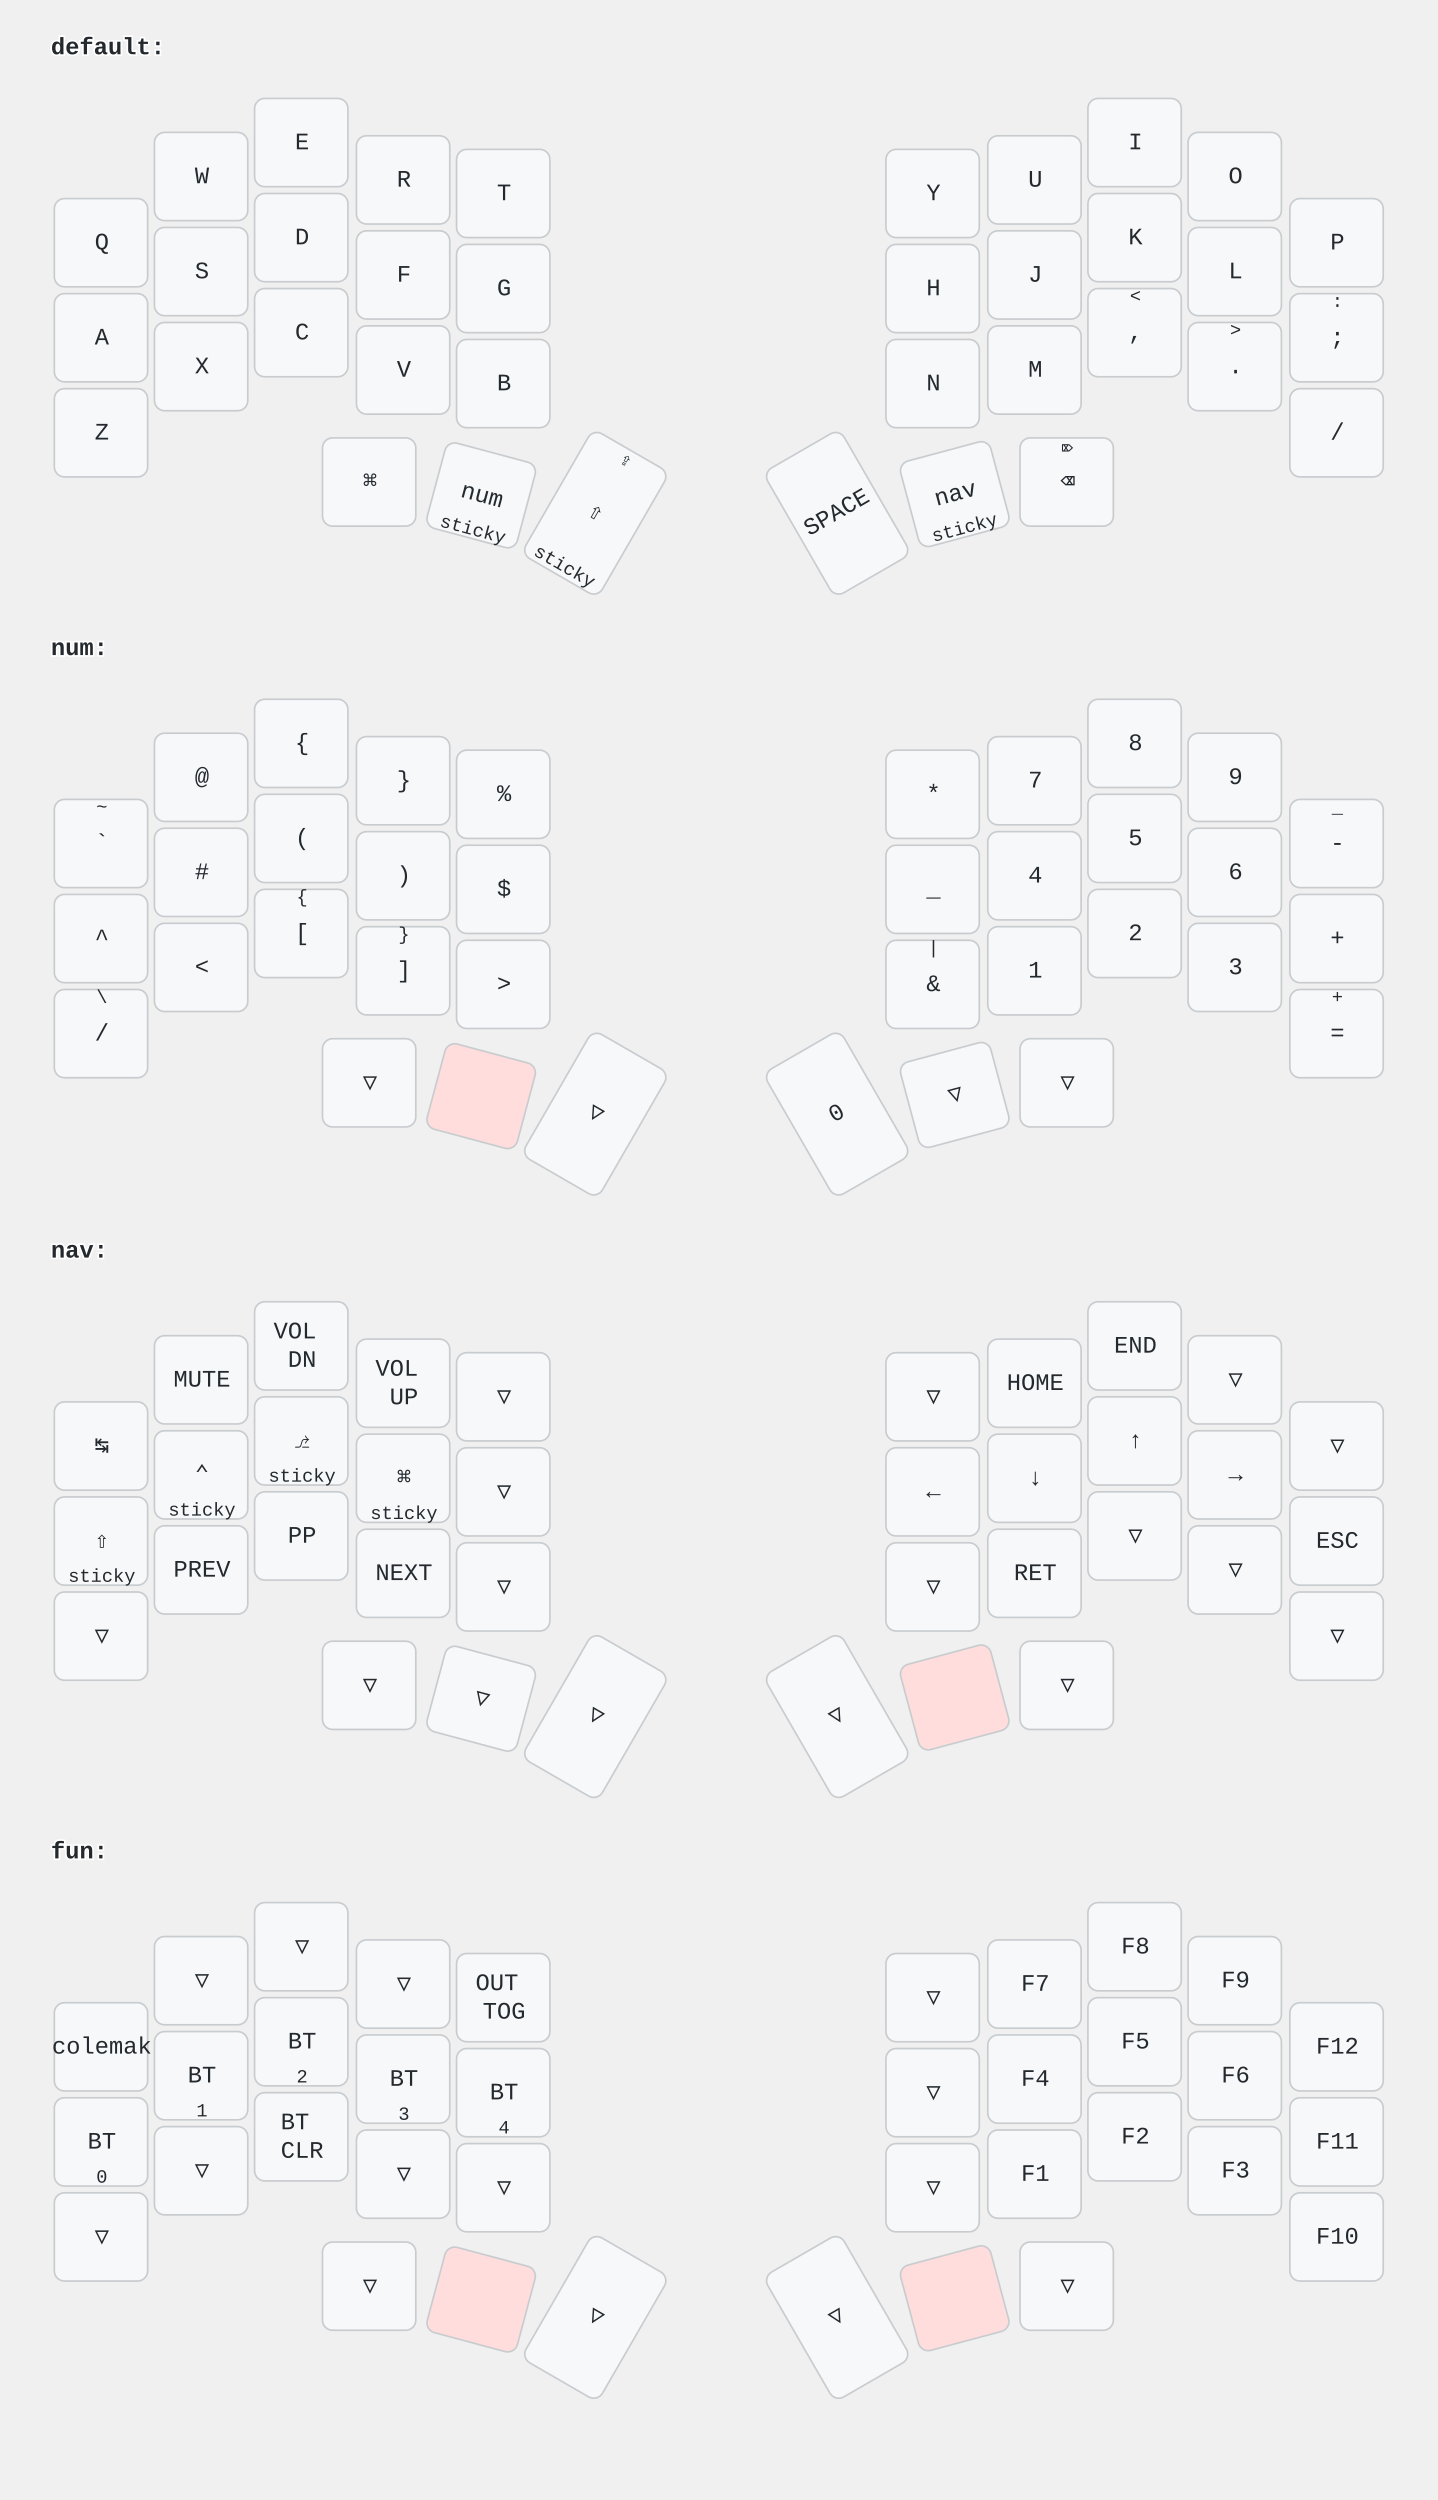
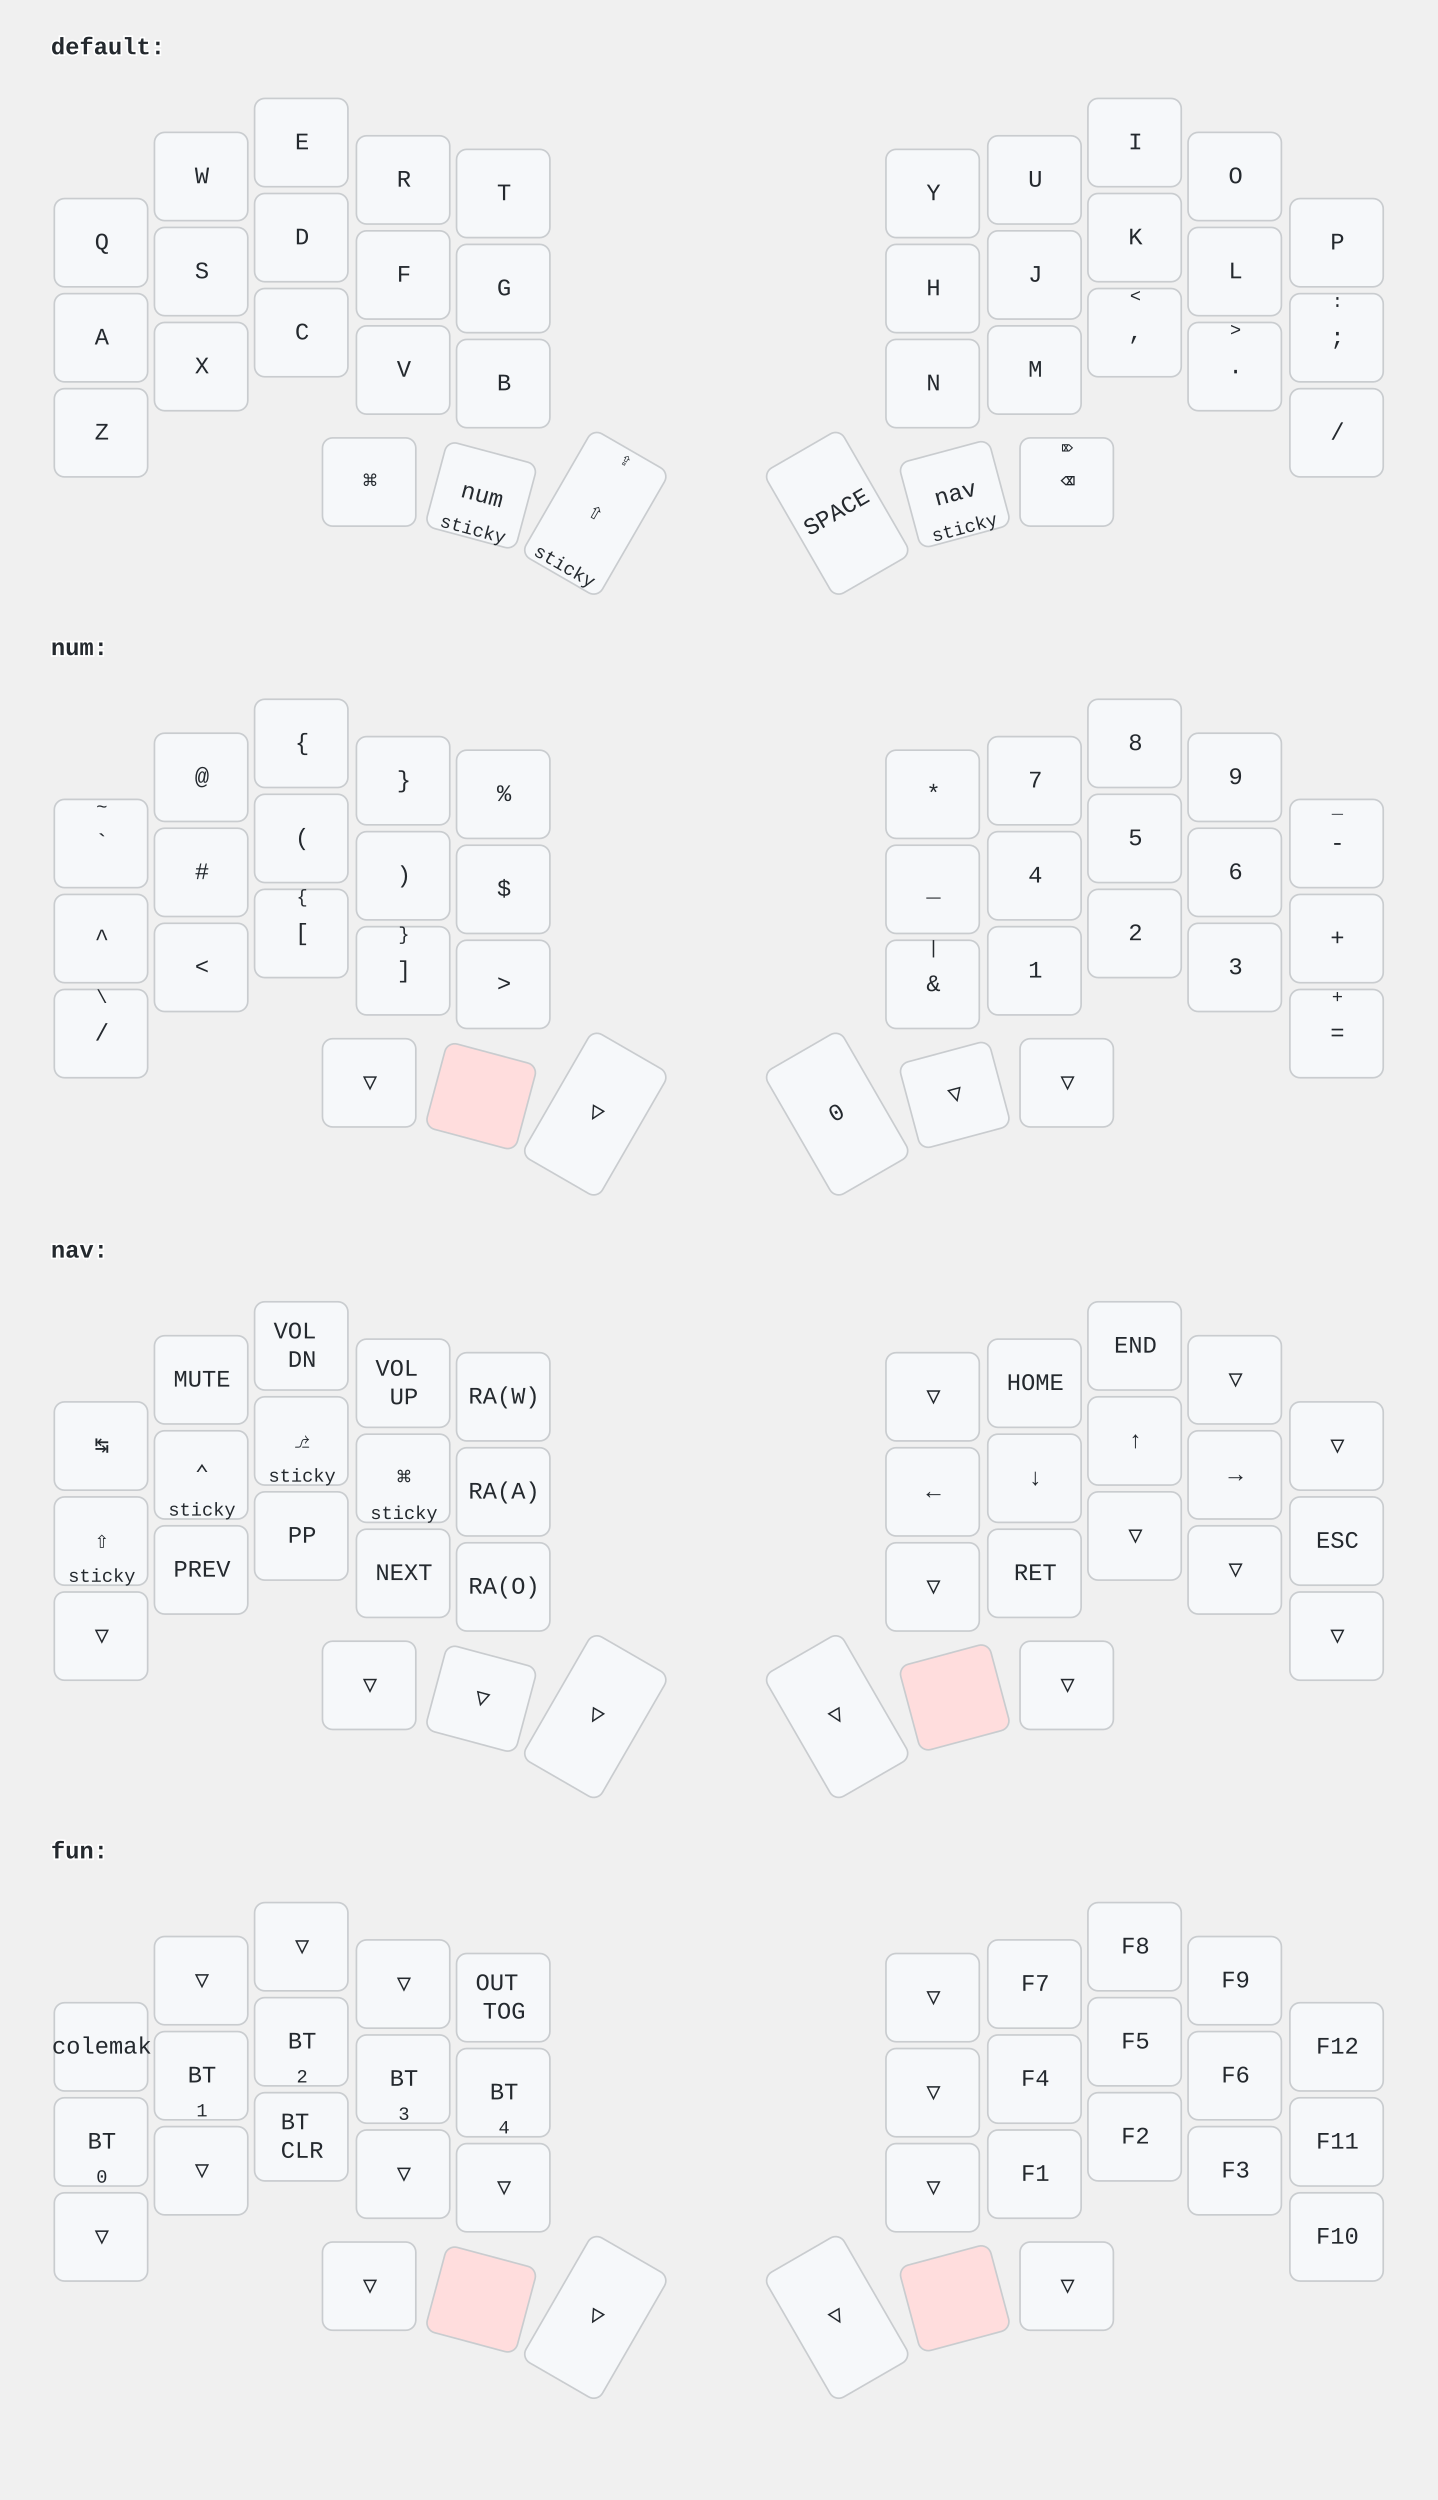
<svg xmlns="http://www.w3.org/2000/svg" width="847" height="1473" viewBox="0 0 847 1473" class="keymap">
  <style>/* font and background color specifications */
svg {
    font-family: SFMono-Regular,Consolas,Liberation Mono,Menlo,monospace;
    font-size: 14px;
    font-kerning: normal;
    text-rendering: optimizeLegibility;
    fill: #24292e;
}

/* default key styling */
rect {
    fill: #f6f8fa;
    stroke: #c9cccf;
    stroke-width: 1;
}

/* color accent for combo boxes */
rect.combo {
    fill: #cdf;
}

/* color accent for held keys */
rect.held, rect.combo.held {
    fill: #fdd;
}

/* color accent for ghost (optional) keys */
rect.ghost, rect.combo.ghost {
    fill: #ddd;
}

text {
    text-anchor: middle;
    dominant-baseline: middle;
}

/* styling for layer labels */
text.label {
    font-weight: bold;
    text-anchor: start;
    stroke: white;
    stroke-width: 2;
    paint-order: stroke;
}

/* styling for combo tap, and key hold/shifted label text */
text.combo, text.hold, text.shifted {
    font-size: 11px;
}

text.hold {
    text-anchor: middle;
    dominant-baseline: auto;
}

text.shifted {
    text-anchor: middle;
    dominant-baseline: hanging;
}

/* styling for hold/shifted label text in combo box */
text.combo.hold, text.combo.shifted {
    font-size: 8px;
}

/* styling for combo dendrons */
path {
    stroke-width: 1;
    stroke: gray;
    fill: none;
}
</style>
  <g transform="translate(30, 0)" class="layer-default">
    <text x="0" y="28" class="label">default:</text>
    <g transform="translate(0, 56)">
      <g transform="translate(30, 87)" class="key keypos-0">
        <rect rx="6" ry="6" x="-28" y="-26" width="55" height="52" class="key" />
        <text x="0" y="0" class="key tap">Q</text>
      </g>
      <g transform="translate(89, 48)" class="key keypos-1">
        <rect rx="6" ry="6" x="-28" y="-26" width="55" height="52" class="key" />
        <text x="0" y="0" class="key tap">W</text>
      </g>
      <g transform="translate(148, 28)" class="key keypos-2">
        <rect rx="6" ry="6" x="-28" y="-26" width="55" height="52" class="key" />
        <text x="0" y="0" class="key tap">E</text>
      </g>
      <g transform="translate(208, 50)" class="key keypos-3">
        <rect rx="6" ry="6" x="-28" y="-26" width="55" height="52" class="key" />
        <text x="0" y="0" class="key tap">R</text>
      </g>
      <g transform="translate(267, 58)" class="key keypos-4">
        <rect rx="6" ry="6" x="-28" y="-26" width="55" height="52" class="key" />
        <text x="0" y="0" class="key tap">T</text>
      </g>
      <g transform="translate(520, 58)" class="key keypos-5">
        <rect rx="6" ry="6" x="-28" y="-26" width="55" height="52" class="key" />
        <text x="0" y="0" class="key tap">Y</text>
      </g>
      <g transform="translate(580, 50)" class="key keypos-6">
        <rect rx="6" ry="6" x="-28" y="-26" width="55" height="52" class="key" />
        <text x="0" y="0" class="key tap">U</text>
      </g>
      <g transform="translate(639, 28)" class="key keypos-7">
        <rect rx="6" ry="6" x="-28" y="-26" width="55" height="52" class="key" />
        <text x="0" y="0" class="key tap">I</text>
      </g>
      <g transform="translate(698, 48)" class="key keypos-8">
        <rect rx="6" ry="6" x="-28" y="-26" width="55" height="52" class="key" />
        <text x="0" y="0" class="key tap">O</text>
      </g>
      <g transform="translate(758, 87)" class="key keypos-9">
        <rect rx="6" ry="6" x="-28" y="-26" width="55" height="52" class="key" />
        <text x="0" y="0" class="key tap">P</text>
      </g>
      <g transform="translate(30, 143)" class="key keypos-10">
        <rect rx="6" ry="6" x="-28" y="-26" width="55" height="52" class="key" />
        <text x="0" y="0" class="key tap">A</text>
      </g>
      <g transform="translate(89, 104)" class="key keypos-11">
        <rect rx="6" ry="6" x="-28" y="-26" width="55" height="52" class="key" />
        <text x="0" y="0" class="key tap">S</text>
      </g>
      <g transform="translate(148, 84)" class="key keypos-12">
        <rect rx="6" ry="6" x="-28" y="-26" width="55" height="52" class="key" />
        <text x="0" y="0" class="key tap">D</text>
      </g>
      <g transform="translate(208, 106)" class="key keypos-13">
        <rect rx="6" ry="6" x="-28" y="-26" width="55" height="52" class="key" />
        <text x="0" y="0" class="key tap">F</text>
      </g>
      <g transform="translate(267, 114)" class="key keypos-14">
        <rect rx="6" ry="6" x="-28" y="-26" width="55" height="52" class="key" />
        <text x="0" y="0" class="key tap">G</text>
      </g>
      <g transform="translate(520, 114)" class="key keypos-15">
        <rect rx="6" ry="6" x="-28" y="-26" width="55" height="52" class="key" />
        <text x="0" y="0" class="key tap">H</text>
      </g>
      <g transform="translate(580, 106)" class="key keypos-16">
        <rect rx="6" ry="6" x="-28" y="-26" width="55" height="52" class="key" />
        <text x="0" y="0" class="key tap">J</text>
      </g>
      <g transform="translate(639, 84)" class="key keypos-17">
        <rect rx="6" ry="6" x="-28" y="-26" width="55" height="52" class="key" />
        <text x="0" y="0" class="key tap">K</text>
      </g>
      <g transform="translate(698, 104)" class="key keypos-18">
        <rect rx="6" ry="6" x="-28" y="-26" width="55" height="52" class="key" />
        <text x="0" y="0" class="key tap">L</text>
      </g>
      <g transform="translate(758, 143)" class="key keypos-19">
        <rect rx="6" ry="6" x="-28" y="-26" width="55" height="52" class="key" />
        <text x="0" y="0" class="key tap">;</text>
        <text x="0" y="-24" class="key shifted">:</text>
      </g>
      <g transform="translate(30, 199)" class="key keypos-20">
        <rect rx="6" ry="6" x="-28" y="-26" width="55" height="52" class="key" />
        <text x="0" y="0" class="key tap">Z</text>
      </g>
      <g transform="translate(89, 160)" class="key keypos-21">
        <rect rx="6" ry="6" x="-28" y="-26" width="55" height="52" class="key" />
        <text x="0" y="0" class="key tap">X</text>
      </g>
      <g transform="translate(148, 140)" class="key keypos-22">
        <rect rx="6" ry="6" x="-28" y="-26" width="55" height="52" class="key" />
        <text x="0" y="0" class="key tap">C</text>
      </g>
      <g transform="translate(208, 162)" class="key keypos-23">
        <rect rx="6" ry="6" x="-28" y="-26" width="55" height="52" class="key" />
        <text x="0" y="0" class="key tap">V</text>
      </g>
      <g transform="translate(267, 170)" class="key keypos-24">
        <rect rx="6" ry="6" x="-28" y="-26" width="55" height="52" class="key" />
        <text x="0" y="0" class="key tap">B</text>
      </g>
      <g transform="translate(520, 170)" class="key keypos-25">
        <rect rx="6" ry="6" x="-28" y="-26" width="55" height="52" class="key" />
        <text x="0" y="0" class="key tap">N</text>
      </g>
      <g transform="translate(580, 162)" class="key keypos-26">
        <rect rx="6" ry="6" x="-28" y="-26" width="55" height="52" class="key" />
        <text x="0" y="0" class="key tap">M</text>
      </g>
      <g transform="translate(639, 140)" class="key keypos-27">
        <rect rx="6" ry="6" x="-28" y="-26" width="55" height="52" class="key" />
        <text x="0" y="0" class="key tap">,</text>
        <text x="0" y="-24" class="key shifted">&lt;</text>
      </g>
      <g transform="translate(698, 160)" class="key keypos-28">
        <rect rx="6" ry="6" x="-28" y="-26" width="55" height="52" class="key" />
        <text x="0" y="0" class="key tap">.</text>
        <text x="0" y="-24" class="key shifted">&gt;</text>
      </g>
      <g transform="translate(758, 199)" class="key keypos-29">
        <rect rx="6" ry="6" x="-28" y="-26" width="55" height="52" class="key" />
        <text x="0" y="0" class="key tap">/</text>
      </g>
      <g transform="translate(188, 228)" class="key keypos-30">
        <rect rx="6" ry="6" x="-28" y="-26" width="55" height="52" class="key" />
        <text x="0" y="0" class="key tap">⌘</text>
      </g>
      <g transform="translate(254, 236) rotate(15.0)" class="key keypos-31">
        <rect rx="6" ry="6" x="-28" y="-26" width="55" height="52" class="key" />
        <text x="0" y="0" class="key tap">num</text>
        <text x="0" y="24" class="key hold">sticky</text>
      </g>
      <g transform="translate(321, 246) rotate(30.0)" class="key keypos-32">
        <rect rx="6" ry="6" x="-26" y="-42" width="52" height="85" class="key" />
        <text x="0" y="0" class="key tap">⇧</text>
        <text x="0" y="40" class="key hold">sticky</text>
        <text x="0" y="-40" class="key shifted">⇪</text>
      </g>
      <g transform="translate(463, 246) rotate(-30.0)" class="key keypos-33">
        <rect rx="6" ry="6" x="-26" y="-42" width="52" height="85" class="key" />
        <text x="0" y="0" class="key tap">SPACE</text>
      </g>
      <g transform="translate(533, 235) rotate(-15.0)" class="key keypos-34">
        <rect rx="6" ry="6" x="-28" y="-26" width="55" height="52" class="key" />
        <text x="0" y="0" class="key tap">nav</text>
        <text x="0" y="24" class="key hold">sticky</text>
      </g>
      <g transform="translate(599, 228)" class="key keypos-35">
        <rect rx="6" ry="6" x="-28" y="-26" width="55" height="52" class="key" />
        <text x="0" y="0" class="key tap">⌫</text>
        <text x="0" y="-24" class="key shifted">⌦</text>
      </g>
    </g>
  </g>
  <g transform="translate(30, 354)" class="layer-num">
    <text x="0" y="28" class="label">num:</text>
    <g transform="translate(0, 56)">
      <g transform="translate(30, 87)" class="key keypos-0">
        <rect rx="6" ry="6" x="-28" y="-26" width="55" height="52" class="key" />
        <text x="0" y="0" class="key tap">`</text>
        <text x="0" y="-24" class="key shifted">~</text>
      </g>
      <g transform="translate(89, 48)" class="key keypos-1">
        <rect rx="6" ry="6" x="-28" y="-26" width="55" height="52" class="key" />
        <text x="0" y="0" class="key tap">@</text>
      </g>
      <g transform="translate(148, 28)" class="key keypos-2">
        <rect rx="6" ry="6" x="-28" y="-26" width="55" height="52" class="key" />
        <text x="0" y="0" class="key tap">{</text>
      </g>
      <g transform="translate(208, 50)" class="key keypos-3">
        <rect rx="6" ry="6" x="-28" y="-26" width="55" height="52" class="key" />
        <text x="0" y="0" class="key tap">}</text>
      </g>
      <g transform="translate(267, 58)" class="key keypos-4">
        <rect rx="6" ry="6" x="-28" y="-26" width="55" height="52" class="key" />
        <text x="0" y="0" class="key tap">%</text>
      </g>
      <g transform="translate(520, 58)" class="key keypos-5">
        <rect rx="6" ry="6" x="-28" y="-26" width="55" height="52" class="key" />
        <text x="0" y="0" class="key tap">*</text>
      </g>
      <g transform="translate(580, 50)" class="key keypos-6">
        <rect rx="6" ry="6" x="-28" y="-26" width="55" height="52" class="key" />
        <text x="0" y="0" class="key tap">7</text>
      </g>
      <g transform="translate(639, 28)" class="key keypos-7">
        <rect rx="6" ry="6" x="-28" y="-26" width="55" height="52" class="key" />
        <text x="0" y="0" class="key tap">8</text>
      </g>
      <g transform="translate(698, 48)" class="key keypos-8">
        <rect rx="6" ry="6" x="-28" y="-26" width="55" height="52" class="key" />
        <text x="0" y="0" class="key tap">9</text>
      </g>
      <g transform="translate(758, 87)" class="key keypos-9">
        <rect rx="6" ry="6" x="-28" y="-26" width="55" height="52" class="key" />
        <text x="0" y="0" class="key tap">-</text>
        <text x="0" y="-24" class="key shifted">_</text>
      </g>
      <g transform="translate(30, 143)" class="key keypos-10">
        <rect rx="6" ry="6" x="-28" y="-26" width="55" height="52" class="key" />
        <text x="0" y="0" class="key tap">^</text>
      </g>
      <g transform="translate(89, 104)" class="key keypos-11">
        <rect rx="6" ry="6" x="-28" y="-26" width="55" height="52" class="key" />
        <text x="0" y="0" class="key tap">#</text>
      </g>
      <g transform="translate(148, 84)" class="key keypos-12">
        <rect rx="6" ry="6" x="-28" y="-26" width="55" height="52" class="key" />
        <text x="0" y="0" class="key tap">(</text>
      </g>
      <g transform="translate(208, 106)" class="key keypos-13">
        <rect rx="6" ry="6" x="-28" y="-26" width="55" height="52" class="key" />
        <text x="0" y="0" class="key tap">)</text>
      </g>
      <g transform="translate(267, 114)" class="key keypos-14">
        <rect rx="6" ry="6" x="-28" y="-26" width="55" height="52" class="key" />
        <text x="0" y="0" class="key tap">$</text>
      </g>
      <g transform="translate(520, 114)" class="key keypos-15">
        <rect rx="6" ry="6" x="-28" y="-26" width="55" height="52" class="key" />
        <text x="0" y="0" class="key tap">_</text>
      </g>
      <g transform="translate(580, 106)" class="key keypos-16">
        <rect rx="6" ry="6" x="-28" y="-26" width="55" height="52" class="key" />
        <text x="0" y="0" class="key tap">4</text>
      </g>
      <g transform="translate(639, 84)" class="key keypos-17">
        <rect rx="6" ry="6" x="-28" y="-26" width="55" height="52" class="key" />
        <text x="0" y="0" class="key tap">5</text>
      </g>
      <g transform="translate(698, 104)" class="key keypos-18">
        <rect rx="6" ry="6" x="-28" y="-26" width="55" height="52" class="key" />
        <text x="0" y="0" class="key tap">6</text>
      </g>
      <g transform="translate(758, 143)" class="key keypos-19">
        <rect rx="6" ry="6" x="-28" y="-26" width="55" height="52" class="key" />
        <text x="0" y="0" class="key tap">+</text>
      </g>
      <g transform="translate(30, 199)" class="key keypos-20">
        <rect rx="6" ry="6" x="-28" y="-26" width="55" height="52" class="key" />
        <text x="0" y="0" class="key tap">/</text>
        <text x="0" y="-24" class="key shifted">\</text>
      </g>
      <g transform="translate(89, 160)" class="key keypos-21">
        <rect rx="6" ry="6" x="-28" y="-26" width="55" height="52" class="key" />
        <text x="0" y="0" class="key tap">&lt;</text>
      </g>
      <g transform="translate(148, 140)" class="key keypos-22">
        <rect rx="6" ry="6" x="-28" y="-26" width="55" height="52" class="key" />
        <text x="0" y="0" class="key tap">[</text>
        <text x="0" y="-24" class="key shifted">{</text>
      </g>
      <g transform="translate(208, 162)" class="key keypos-23">
        <rect rx="6" ry="6" x="-28" y="-26" width="55" height="52" class="key" />
        <text x="0" y="0" class="key tap">]</text>
        <text x="0" y="-24" class="key shifted">}</text>
      </g>
      <g transform="translate(267, 170)" class="key keypos-24">
        <rect rx="6" ry="6" x="-28" y="-26" width="55" height="52" class="key" />
        <text x="0" y="0" class="key tap">&gt;</text>
      </g>
      <g transform="translate(520, 170)" class="key keypos-25">
        <rect rx="6" ry="6" x="-28" y="-26" width="55" height="52" class="key" />
        <text x="0" y="0" class="key tap">&amp;</text>
        <text x="0" y="-24" class="key shifted">|</text>
      </g>
      <g transform="translate(580, 162)" class="key keypos-26">
        <rect rx="6" ry="6" x="-28" y="-26" width="55" height="52" class="key" />
        <text x="0" y="0" class="key tap">1</text>
      </g>
      <g transform="translate(639, 140)" class="key keypos-27">
        <rect rx="6" ry="6" x="-28" y="-26" width="55" height="52" class="key" />
        <text x="0" y="0" class="key tap">2</text>
      </g>
      <g transform="translate(698, 160)" class="key keypos-28">
        <rect rx="6" ry="6" x="-28" y="-26" width="55" height="52" class="key" />
        <text x="0" y="0" class="key tap">3</text>
      </g>
      <g transform="translate(758, 199)" class="key keypos-29">
        <rect rx="6" ry="6" x="-28" y="-26" width="55" height="52" class="key" />
        <text x="0" y="0" class="key tap">=</text>
        <text x="0" y="-24" class="key shifted">+</text>
      </g>
      <g transform="translate(188, 228)" class="key trans keypos-30">
        <rect rx="6" ry="6" x="-28" y="-26" width="55" height="52" class="key trans" />
        <text x="0" y="0" class="key trans tap">▽</text>
      </g>
      <g transform="translate(254, 236) rotate(15.0)" class="key held keypos-31">
        <rect rx="6" ry="6" x="-28" y="-26" width="55" height="52" class="key held" />
      </g>
      <g transform="translate(321, 246) rotate(30.0)" class="key trans keypos-32">
        <rect rx="6" ry="6" x="-26" y="-42" width="52" height="85" class="key trans" />
        <text x="0" y="0" class="key trans tap">▽</text>
      </g>
      <g transform="translate(463, 246) rotate(-30.0)" class="key keypos-33">
        <rect rx="6" ry="6" x="-26" y="-42" width="52" height="85" class="key" />
        <text x="0" y="0" class="key tap">0</text>
      </g>
      <g transform="translate(533, 235) rotate(-15.0)" class="key trans keypos-34">
        <rect rx="6" ry="6" x="-28" y="-26" width="55" height="52" class="key trans" />
        <text x="0" y="0" class="key trans tap">▽</text>
      </g>
      <g transform="translate(599, 228)" class="key trans keypos-35">
        <rect rx="6" ry="6" x="-28" y="-26" width="55" height="52" class="key trans" />
        <text x="0" y="0" class="key trans tap">▽</text>
      </g>
    </g>
  </g>
  <g transform="translate(30, 709)" class="layer-nav">
    <text x="0" y="28" class="label">nav:</text>
    <g transform="translate(0, 56)">
      <g transform="translate(30, 87)" class="key keypos-0">
        <rect rx="6" ry="6" x="-28" y="-26" width="55" height="52" class="key" />
        <text x="0" y="0" class="key tap">↹</text>
      </g>
      <g transform="translate(89, 48)" class="key keypos-1">
        <rect rx="6" ry="6" x="-28" y="-26" width="55" height="52" class="key" />
        <text x="0" y="0" class="key tap">MUTE</text>
      </g>
      <g transform="translate(148, 28)" class="key keypos-2">
        <rect rx="6" ry="6" x="-28" y="-26" width="55" height="52" class="key" />
        <text x="0" y="0" class="key tap">
          <tspan x="0" dy="-0.6em">VOL</tspan>
          <tspan x="0" dy="1.2em">DN</tspan>
        </text>
      </g>
      <g transform="translate(208, 50)" class="key keypos-3">
        <rect rx="6" ry="6" x="-28" y="-26" width="55" height="52" class="key" />
        <text x="0" y="0" class="key tap">
          <tspan x="0" dy="-0.6em">VOL</tspan>
          <tspan x="0" dy="1.2em">UP</tspan>
        </text>
      </g>
-       <g transform="translate(267, 58)" class="key trans keypos-4">
-         <rect rx="6" ry="6" x="-28" y="-26" width="55" height="52" class="key trans" />
-         <text x="0" y="0" class="key trans tap">▽</text>
+       <g transform="translate(267, 58)" class="key keypos-4">
+         <rect rx="6" ry="6" x="-28" y="-26" width="55" height="52" class="key" />
+         <text x="0" y="0" class="key tap">RA(W)</text>
      </g>
      <g transform="translate(520, 58)" class="key trans keypos-5">
        <rect rx="6" ry="6" x="-28" y="-26" width="55" height="52" class="key trans" />
        <text x="0" y="0" class="key trans tap">▽</text>
      </g>
      <g transform="translate(580, 50)" class="key keypos-6">
        <rect rx="6" ry="6" x="-28" y="-26" width="55" height="52" class="key" />
        <text x="0" y="0" class="key tap">HOME</text>
      </g>
      <g transform="translate(639, 28)" class="key keypos-7">
        <rect rx="6" ry="6" x="-28" y="-26" width="55" height="52" class="key" />
        <text x="0" y="0" class="key tap">END</text>
      </g>
      <g transform="translate(698, 48)" class="key trans keypos-8">
        <rect rx="6" ry="6" x="-28" y="-26" width="55" height="52" class="key trans" />
        <text x="0" y="0" class="key trans tap">▽</text>
      </g>
      <g transform="translate(758, 87)" class="key trans keypos-9">
        <rect rx="6" ry="6" x="-28" y="-26" width="55" height="52" class="key trans" />
        <text x="0" y="0" class="key trans tap">▽</text>
      </g>
      <g transform="translate(30, 143)" class="key keypos-10">
        <rect rx="6" ry="6" x="-28" y="-26" width="55" height="52" class="key" />
        <text x="0" y="0" class="key tap">⇧</text>
        <text x="0" y="24" class="key hold">sticky</text>
      </g>
      <g transform="translate(89, 104)" class="key keypos-11">
        <rect rx="6" ry="6" x="-28" y="-26" width="55" height="52" class="key" />
        <text x="0" y="0" class="key tap">⌃</text>
        <text x="0" y="24" class="key hold">sticky</text>
      </g>
      <g transform="translate(148, 84)" class="key keypos-12">
        <rect rx="6" ry="6" x="-28" y="-26" width="55" height="52" class="key" />
        <text x="0" y="0" class="key tap">⎇</text>
        <text x="0" y="24" class="key hold">sticky</text>
      </g>
      <g transform="translate(208, 106)" class="key keypos-13">
        <rect rx="6" ry="6" x="-28" y="-26" width="55" height="52" class="key" />
        <text x="0" y="0" class="key tap">⌘</text>
        <text x="0" y="24" class="key hold">sticky</text>
      </g>
-       <g transform="translate(267, 114)" class="key trans keypos-14">
-         <rect rx="6" ry="6" x="-28" y="-26" width="55" height="52" class="key trans" />
-         <text x="0" y="0" class="key trans tap">▽</text>
+       <g transform="translate(267, 114)" class="key keypos-14">
+         <rect rx="6" ry="6" x="-28" y="-26" width="55" height="52" class="key" />
+         <text x="0" y="0" class="key tap">RA(A)</text>
      </g>
      <g transform="translate(520, 114)" class="key keypos-15">
        <rect rx="6" ry="6" x="-28" y="-26" width="55" height="52" class="key" />
        <text x="0" y="0" class="key tap">←</text>
      </g>
      <g transform="translate(580, 106)" class="key keypos-16">
        <rect rx="6" ry="6" x="-28" y="-26" width="55" height="52" class="key" />
        <text x="0" y="0" class="key tap">↓</text>
      </g>
      <g transform="translate(639, 84)" class="key keypos-17">
        <rect rx="6" ry="6" x="-28" y="-26" width="55" height="52" class="key" />
        <text x="0" y="0" class="key tap">↑</text>
      </g>
      <g transform="translate(698, 104)" class="key keypos-18">
        <rect rx="6" ry="6" x="-28" y="-26" width="55" height="52" class="key" />
        <text x="0" y="0" class="key tap">→</text>
      </g>
      <g transform="translate(758, 143)" class="key keypos-19">
        <rect rx="6" ry="6" x="-28" y="-26" width="55" height="52" class="key" />
        <text x="0" y="0" class="key tap">ESC</text>
      </g>
      <g transform="translate(30, 199)" class="key trans keypos-20">
        <rect rx="6" ry="6" x="-28" y="-26" width="55" height="52" class="key trans" />
        <text x="0" y="0" class="key trans tap">▽</text>
      </g>
      <g transform="translate(89, 160)" class="key keypos-21">
        <rect rx="6" ry="6" x="-28" y="-26" width="55" height="52" class="key" />
        <text x="0" y="0" class="key tap">PREV</text>
      </g>
      <g transform="translate(148, 140)" class="key keypos-22">
        <rect rx="6" ry="6" x="-28" y="-26" width="55" height="52" class="key" />
        <text x="0" y="0" class="key tap">PP</text>
      </g>
      <g transform="translate(208, 162)" class="key keypos-23">
        <rect rx="6" ry="6" x="-28" y="-26" width="55" height="52" class="key" />
        <text x="0" y="0" class="key tap">NEXT</text>
      </g>
-       <g transform="translate(267, 170)" class="key trans keypos-24">
-         <rect rx="6" ry="6" x="-28" y="-26" width="55" height="52" class="key trans" />
-         <text x="0" y="0" class="key trans tap">▽</text>
+       <g transform="translate(267, 170)" class="key keypos-24">
+         <rect rx="6" ry="6" x="-28" y="-26" width="55" height="52" class="key" />
+         <text x="0" y="0" class="key tap">RA(O)</text>
      </g>
      <g transform="translate(520, 170)" class="key trans keypos-25">
        <rect rx="6" ry="6" x="-28" y="-26" width="55" height="52" class="key trans" />
        <text x="0" y="0" class="key trans tap">▽</text>
      </g>
      <g transform="translate(580, 162)" class="key keypos-26">
        <rect rx="6" ry="6" x="-28" y="-26" width="55" height="52" class="key" />
        <text x="0" y="0" class="key tap">RET</text>
      </g>
      <g transform="translate(639, 140)" class="key trans keypos-27">
        <rect rx="6" ry="6" x="-28" y="-26" width="55" height="52" class="key trans" />
        <text x="0" y="0" class="key trans tap">▽</text>
      </g>
      <g transform="translate(698, 160)" class="key trans keypos-28">
        <rect rx="6" ry="6" x="-28" y="-26" width="55" height="52" class="key trans" />
        <text x="0" y="0" class="key trans tap">▽</text>
      </g>
      <g transform="translate(758, 199)" class="key trans keypos-29">
        <rect rx="6" ry="6" x="-28" y="-26" width="55" height="52" class="key trans" />
        <text x="0" y="0" class="key trans tap">▽</text>
      </g>
      <g transform="translate(188, 228)" class="key trans keypos-30">
        <rect rx="6" ry="6" x="-28" y="-26" width="55" height="52" class="key trans" />
        <text x="0" y="0" class="key trans tap">▽</text>
      </g>
      <g transform="translate(254, 236) rotate(15.0)" class="key trans keypos-31">
        <rect rx="6" ry="6" x="-28" y="-26" width="55" height="52" class="key trans" />
        <text x="0" y="0" class="key trans tap">▽</text>
      </g>
      <g transform="translate(321, 246) rotate(30.0)" class="key trans keypos-32">
        <rect rx="6" ry="6" x="-26" y="-42" width="52" height="85" class="key trans" />
        <text x="0" y="0" class="key trans tap">▽</text>
      </g>
      <g transform="translate(463, 246) rotate(-30.0)" class="key trans keypos-33">
        <rect rx="6" ry="6" x="-26" y="-42" width="52" height="85" class="key trans" />
        <text x="0" y="0" class="key trans tap">▽</text>
      </g>
      <g transform="translate(533, 235) rotate(-15.0)" class="key held keypos-34">
        <rect rx="6" ry="6" x="-28" y="-26" width="55" height="52" class="key held" />
      </g>
      <g transform="translate(599, 228)" class="key trans keypos-35">
        <rect rx="6" ry="6" x="-28" y="-26" width="55" height="52" class="key trans" />
        <text x="0" y="0" class="key trans tap">▽</text>
      </g>
    </g>
  </g>
  <g transform="translate(30, 1063)" class="layer-fun">
    <text x="0" y="28" class="label">fun:</text>
    <g transform="translate(0, 56)">
      <g transform="translate(30, 87)" class="key keypos-0">
        <rect rx="6" ry="6" x="-28" y="-26" width="55" height="52" class="key" />
        <text x="0" y="0" class="key tap">colemak</text>
      </g>
      <g transform="translate(89, 48)" class="key trans keypos-1">
        <rect rx="6" ry="6" x="-28" y="-26" width="55" height="52" class="key trans" />
        <text x="0" y="0" class="key trans tap">▽</text>
      </g>
      <g transform="translate(148, 28)" class="key trans keypos-2">
        <rect rx="6" ry="6" x="-28" y="-26" width="55" height="52" class="key trans" />
        <text x="0" y="0" class="key trans tap">▽</text>
      </g>
      <g transform="translate(208, 50)" class="key trans keypos-3">
        <rect rx="6" ry="6" x="-28" y="-26" width="55" height="52" class="key trans" />
        <text x="0" y="0" class="key trans tap">▽</text>
      </g>
      <g transform="translate(267, 58)" class="key keypos-4">
        <rect rx="6" ry="6" x="-28" y="-26" width="55" height="52" class="key" />
        <text x="0" y="0" class="key tap">
          <tspan x="0" dy="-0.6em">OUT</tspan>
          <tspan x="0" dy="1.2em">TOG</tspan>
        </text>
      </g>
      <g transform="translate(520, 58)" class="key trans keypos-5">
        <rect rx="6" ry="6" x="-28" y="-26" width="55" height="52" class="key trans" />
        <text x="0" y="0" class="key trans tap">▽</text>
      </g>
      <g transform="translate(580, 50)" class="key keypos-6">
        <rect rx="6" ry="6" x="-28" y="-26" width="55" height="52" class="key" />
        <text x="0" y="0" class="key tap">F7</text>
      </g>
      <g transform="translate(639, 28)" class="key keypos-7">
        <rect rx="6" ry="6" x="-28" y="-26" width="55" height="52" class="key" />
        <text x="0" y="0" class="key tap">F8</text>
      </g>
      <g transform="translate(698, 48)" class="key keypos-8">
        <rect rx="6" ry="6" x="-28" y="-26" width="55" height="52" class="key" />
        <text x="0" y="0" class="key tap">F9</text>
      </g>
      <g transform="translate(758, 87)" class="key keypos-9">
        <rect rx="6" ry="6" x="-28" y="-26" width="55" height="52" class="key" />
        <text x="0" y="0" class="key tap">F12</text>
      </g>
      <g transform="translate(30, 143)" class="key keypos-10">
        <rect rx="6" ry="6" x="-28" y="-26" width="55" height="52" class="key" />
        <text x="0" y="0" class="key tap">BT</text>
        <text x="0" y="24" class="key hold">0</text>
      </g>
      <g transform="translate(89, 104)" class="key keypos-11">
        <rect rx="6" ry="6" x="-28" y="-26" width="55" height="52" class="key" />
        <text x="0" y="0" class="key tap">BT</text>
        <text x="0" y="24" class="key hold">1</text>
      </g>
      <g transform="translate(148, 84)" class="key keypos-12">
        <rect rx="6" ry="6" x="-28" y="-26" width="55" height="52" class="key" />
        <text x="0" y="0" class="key tap">BT</text>
        <text x="0" y="24" class="key hold">2</text>
      </g>
      <g transform="translate(208, 106)" class="key keypos-13">
        <rect rx="6" ry="6" x="-28" y="-26" width="55" height="52" class="key" />
        <text x="0" y="0" class="key tap">BT</text>
        <text x="0" y="24" class="key hold">3</text>
      </g>
      <g transform="translate(267, 114)" class="key keypos-14">
        <rect rx="6" ry="6" x="-28" y="-26" width="55" height="52" class="key" />
        <text x="0" y="0" class="key tap">BT</text>
        <text x="0" y="24" class="key hold">4</text>
      </g>
      <g transform="translate(520, 114)" class="key trans keypos-15">
        <rect rx="6" ry="6" x="-28" y="-26" width="55" height="52" class="key trans" />
        <text x="0" y="0" class="key trans tap">▽</text>
      </g>
      <g transform="translate(580, 106)" class="key keypos-16">
        <rect rx="6" ry="6" x="-28" y="-26" width="55" height="52" class="key" />
        <text x="0" y="0" class="key tap">F4</text>
      </g>
      <g transform="translate(639, 84)" class="key keypos-17">
        <rect rx="6" ry="6" x="-28" y="-26" width="55" height="52" class="key" />
        <text x="0" y="0" class="key tap">F5</text>
      </g>
      <g transform="translate(698, 104)" class="key keypos-18">
        <rect rx="6" ry="6" x="-28" y="-26" width="55" height="52" class="key" />
        <text x="0" y="0" class="key tap">F6</text>
      </g>
      <g transform="translate(758, 143)" class="key keypos-19">
        <rect rx="6" ry="6" x="-28" y="-26" width="55" height="52" class="key" />
        <text x="0" y="0" class="key tap">F11</text>
      </g>
      <g transform="translate(30, 199)" class="key trans keypos-20">
        <rect rx="6" ry="6" x="-28" y="-26" width="55" height="52" class="key trans" />
        <text x="0" y="0" class="key trans tap">▽</text>
      </g>
      <g transform="translate(89, 160)" class="key trans keypos-21">
        <rect rx="6" ry="6" x="-28" y="-26" width="55" height="52" class="key trans" />
        <text x="0" y="0" class="key trans tap">▽</text>
      </g>
      <g transform="translate(148, 140)" class="key keypos-22">
        <rect rx="6" ry="6" x="-28" y="-26" width="55" height="52" class="key" />
        <text x="0" y="0" class="key tap">
          <tspan x="0" dy="-0.6em">BT</tspan>
          <tspan x="0" dy="1.2em">CLR</tspan>
        </text>
      </g>
      <g transform="translate(208, 162)" class="key trans keypos-23">
        <rect rx="6" ry="6" x="-28" y="-26" width="55" height="52" class="key trans" />
        <text x="0" y="0" class="key trans tap">▽</text>
      </g>
      <g transform="translate(267, 170)" class="key trans keypos-24">
        <rect rx="6" ry="6" x="-28" y="-26" width="55" height="52" class="key trans" />
        <text x="0" y="0" class="key trans tap">▽</text>
      </g>
      <g transform="translate(520, 170)" class="key trans keypos-25">
        <rect rx="6" ry="6" x="-28" y="-26" width="55" height="52" class="key trans" />
        <text x="0" y="0" class="key trans tap">▽</text>
      </g>
      <g transform="translate(580, 162)" class="key keypos-26">
        <rect rx="6" ry="6" x="-28" y="-26" width="55" height="52" class="key" />
        <text x="0" y="0" class="key tap">F1</text>
      </g>
      <g transform="translate(639, 140)" class="key keypos-27">
        <rect rx="6" ry="6" x="-28" y="-26" width="55" height="52" class="key" />
        <text x="0" y="0" class="key tap">F2</text>
      </g>
      <g transform="translate(698, 160)" class="key keypos-28">
        <rect rx="6" ry="6" x="-28" y="-26" width="55" height="52" class="key" />
        <text x="0" y="0" class="key tap">F3</text>
      </g>
      <g transform="translate(758, 199)" class="key keypos-29">
        <rect rx="6" ry="6" x="-28" y="-26" width="55" height="52" class="key" />
        <text x="0" y="0" class="key tap">F10</text>
      </g>
      <g transform="translate(188, 228)" class="key trans keypos-30">
        <rect rx="6" ry="6" x="-28" y="-26" width="55" height="52" class="key trans" />
        <text x="0" y="0" class="key trans tap">▽</text>
      </g>
      <g transform="translate(254, 236) rotate(15.0)" class="key held keypos-31">
        <rect rx="6" ry="6" x="-28" y="-26" width="55" height="52" class="key held" />
      </g>
      <g transform="translate(321, 246) rotate(30.0)" class="key trans keypos-32">
        <rect rx="6" ry="6" x="-26" y="-42" width="52" height="85" class="key trans" />
        <text x="0" y="0" class="key trans tap">▽</text>
      </g>
      <g transform="translate(463, 246) rotate(-30.0)" class="key trans keypos-33">
        <rect rx="6" ry="6" x="-26" y="-42" width="52" height="85" class="key trans" />
        <text x="0" y="0" class="key trans tap">▽</text>
      </g>
      <g transform="translate(533, 235) rotate(-15.0)" class="key held keypos-34">
        <rect rx="6" ry="6" x="-28" y="-26" width="55" height="52" class="key held" />
      </g>
      <g transform="translate(599, 228)" class="key trans keypos-35">
        <rect rx="6" ry="6" x="-28" y="-26" width="55" height="52" class="key trans" />
        <text x="0" y="0" class="key trans tap">▽</text>
      </g>
    </g>
  </g>
</svg>
